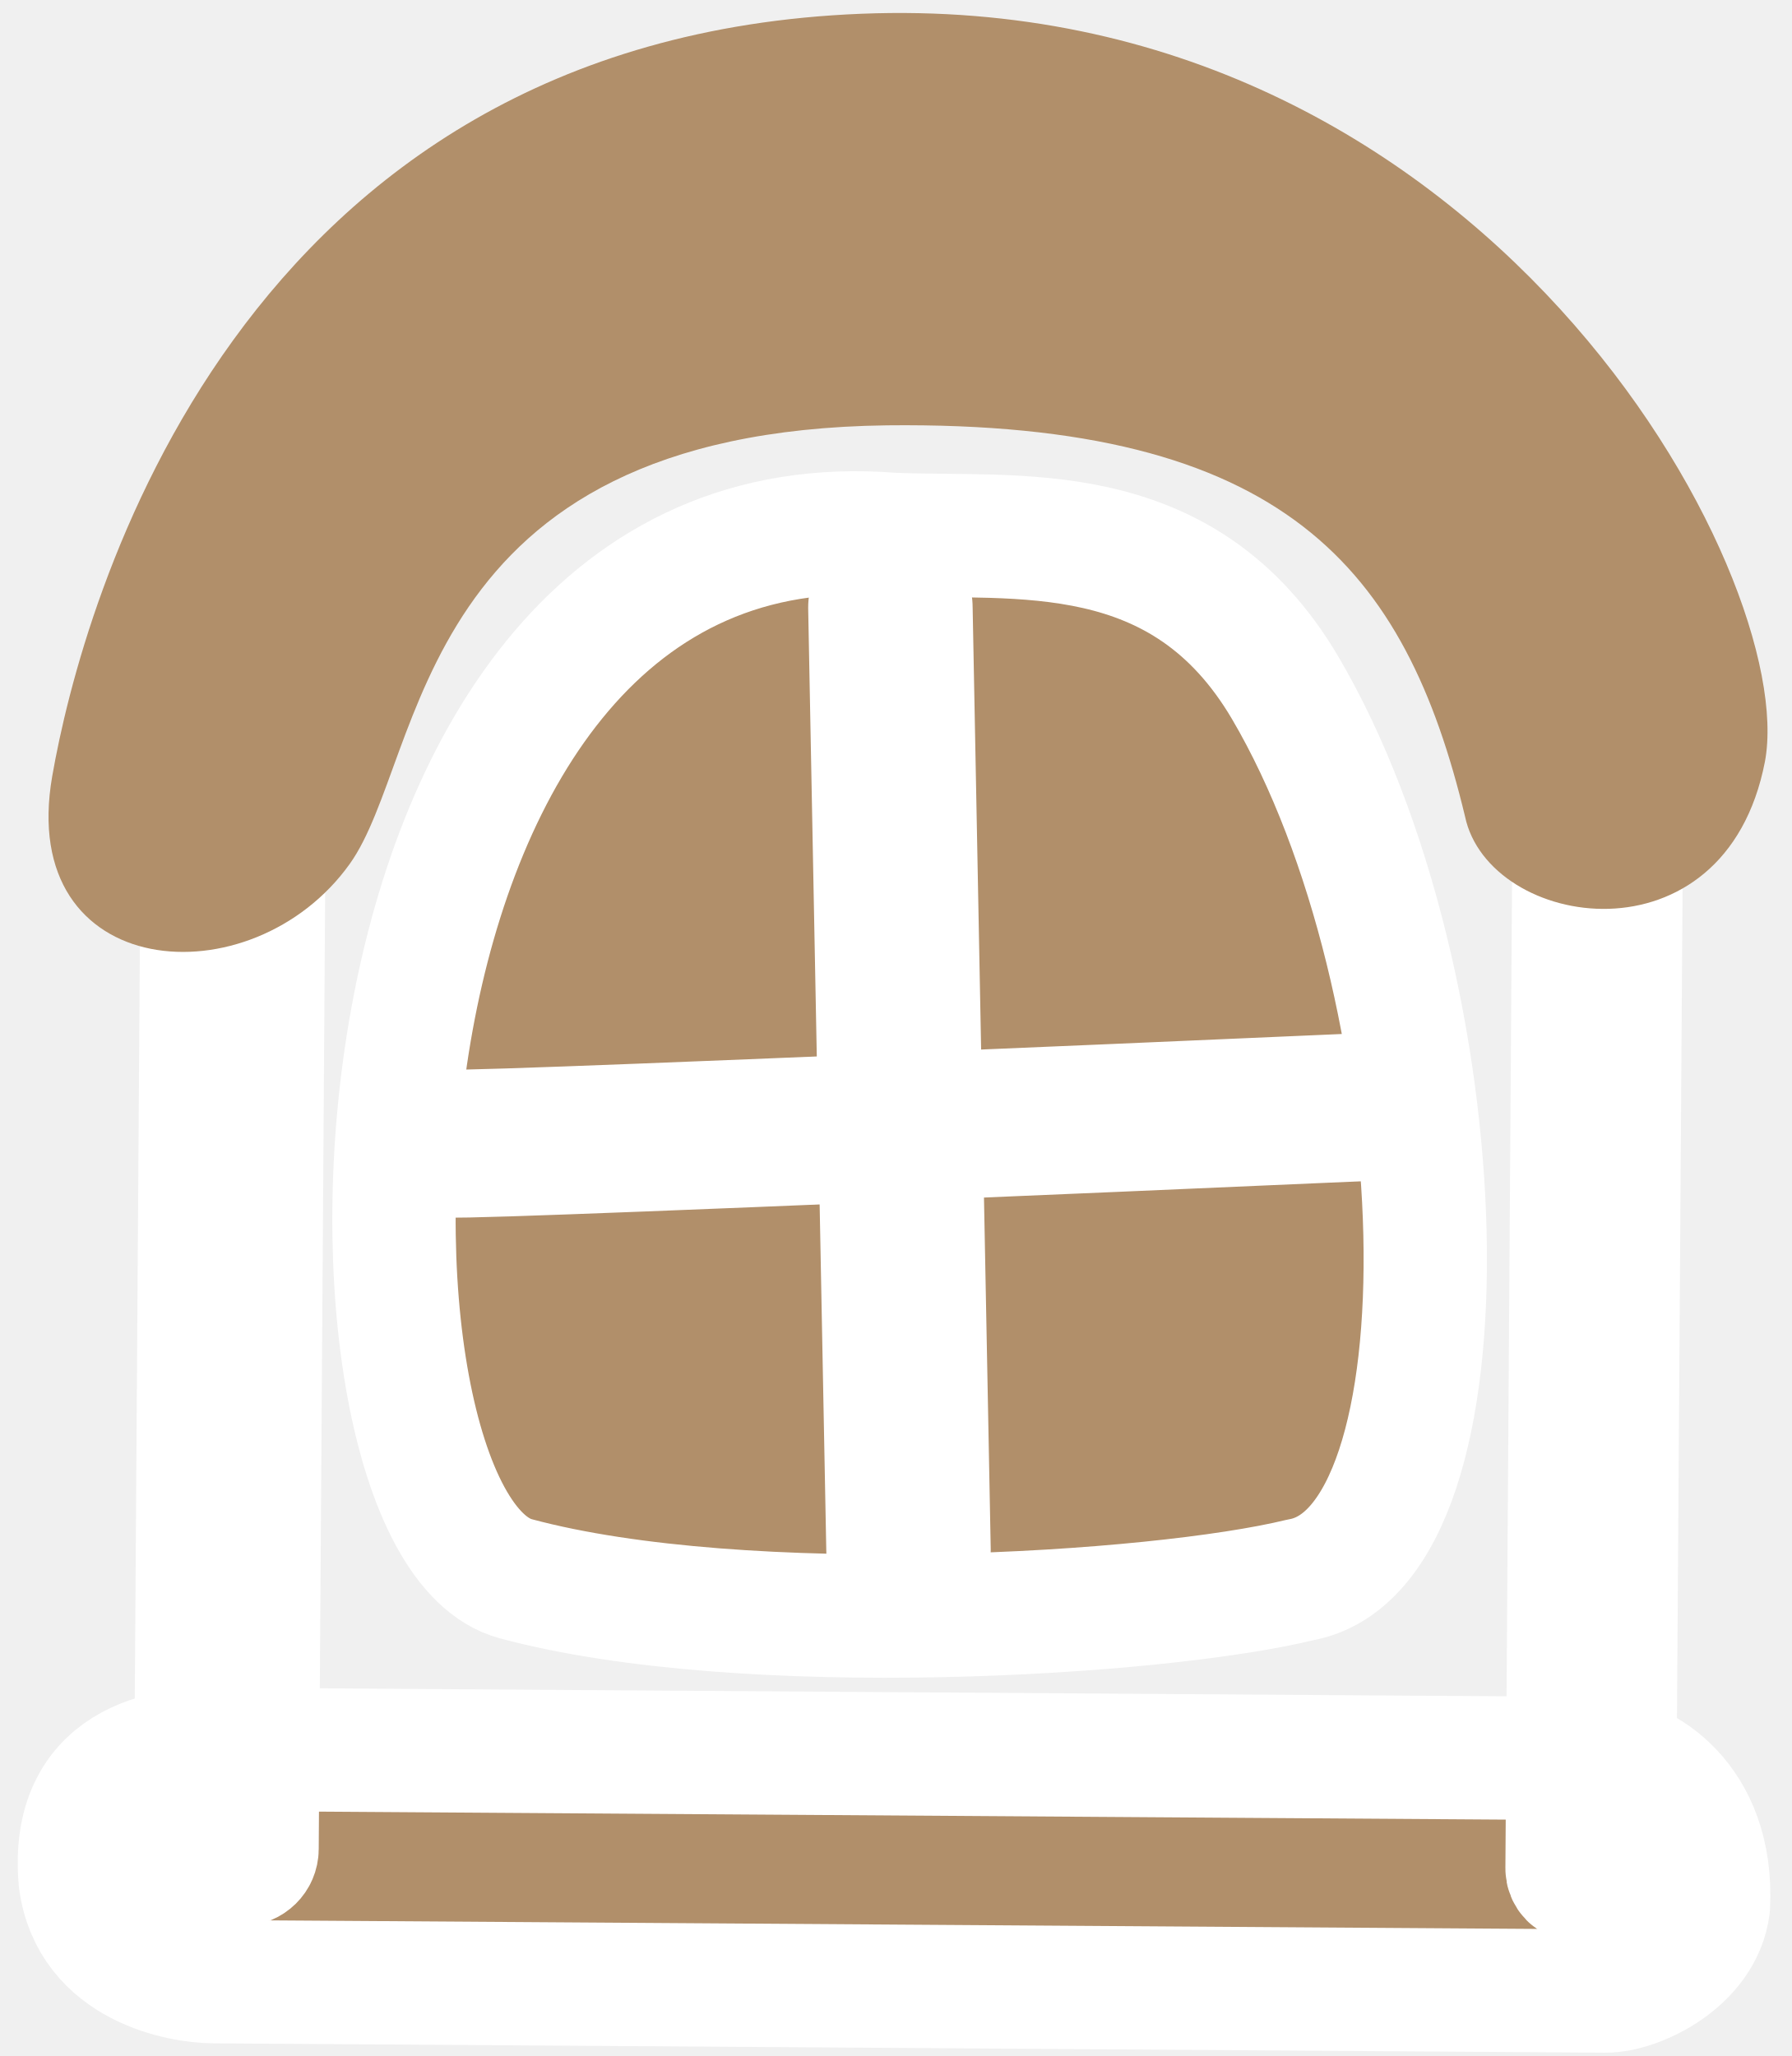
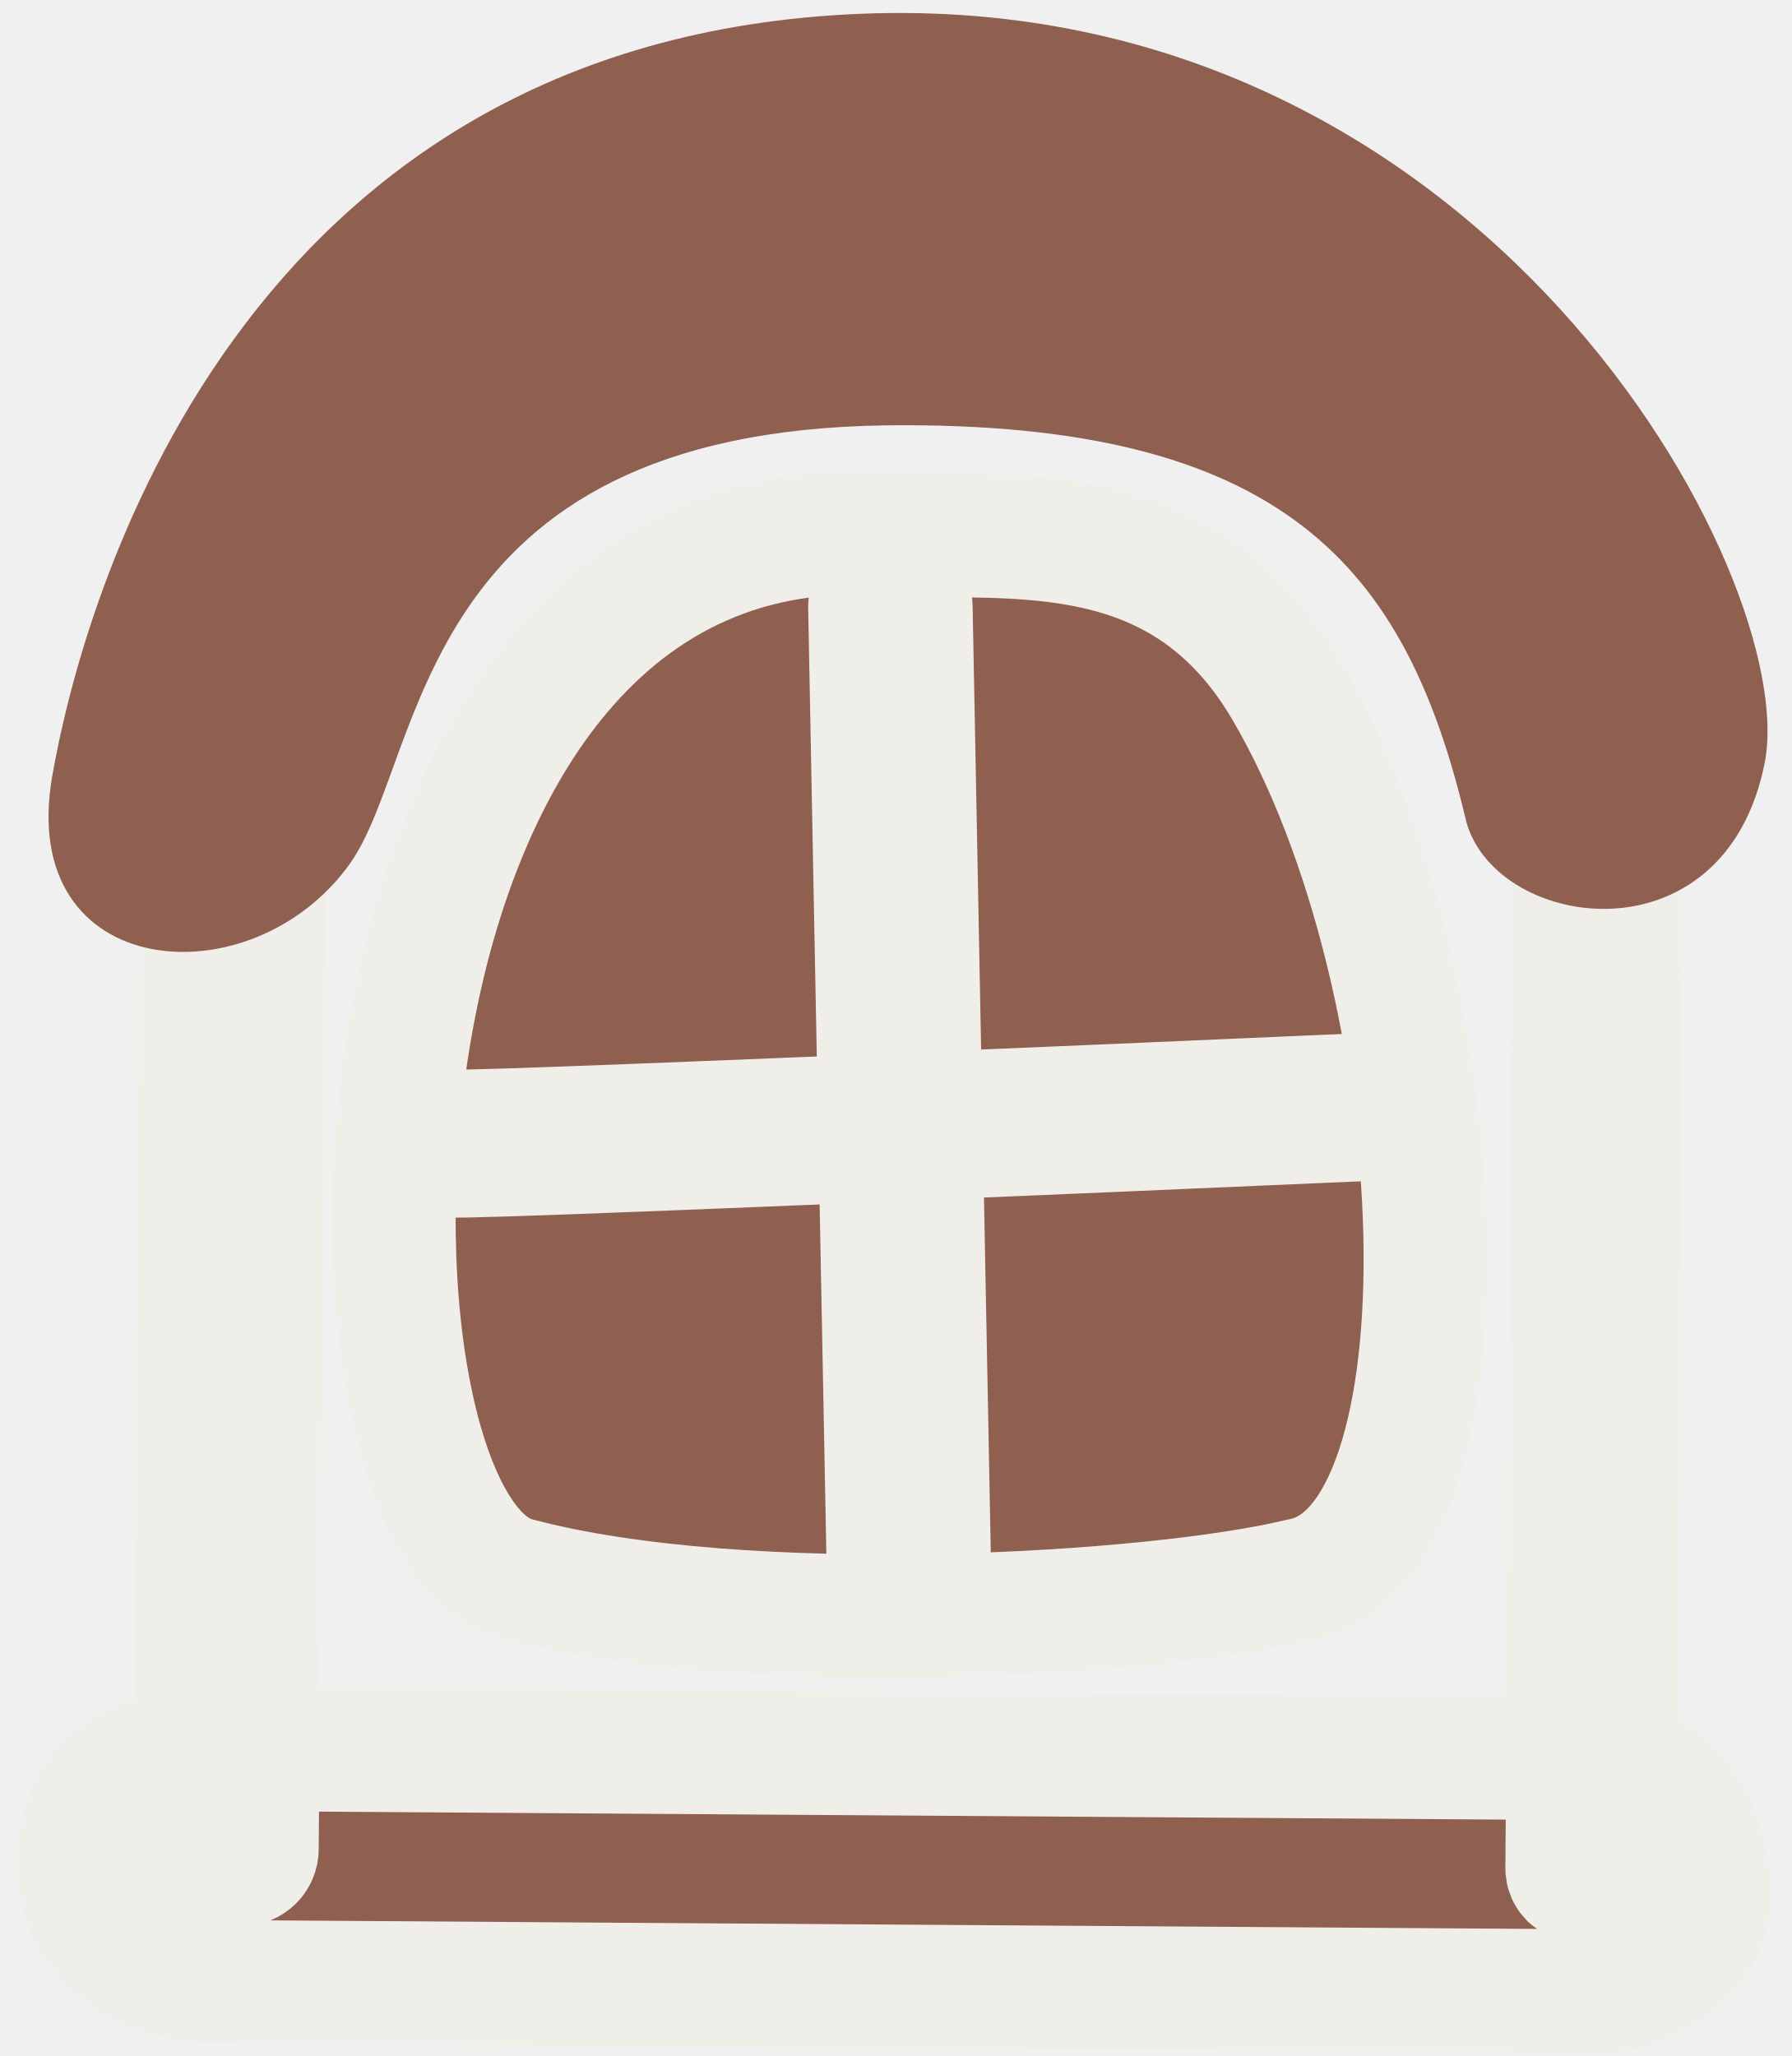
- <svg xmlns="http://www.w3.org/2000/svg" id="window" width="105.1" height="120.6" viewBox="0 0 446 521" fill-rule="evenodd" clip-rule="evenodd" stroke-linecap="round" stroke-linejoin="round" stroke-miterlimit="1.5" fill="#b18f6a">
-   <path d="M428.905 483.04c1.391-27.343-17.619-37.338-25.745-37.393l-352.713-2.378c-8.126-.055-37.131.658-34.13 33.319 2.93 21.618 25.608 25.518 33.733 25.573l352.713 2.378c8.126.055 24.445-7.746 26.142-21.499z" stroke="#fff" stroke-width="31.25" />
-   <path d="M406.743 222.912a2.995 2.995 0 00-2.973-3.014l-5.987-.04a2.994 2.994 0 00-3.013 2.973l-1.69 250.673a2.994 2.994 0 002.973 3.013l5.986.04a2.995 2.995 0 003.014-2.973l1.69-250.672zM62.799 219.69a3.906 3.906 0 00-3.878-3.93l-7.808-.053a3.906 3.906 0 00-3.93 3.878l-1.678 248.851a3.906 3.906 0 003.878 3.931l7.808.052a3.905 3.905 0 003.93-3.877l1.678-248.852z" stroke="#fff" stroke-width="31.25" />
+ <svg xmlns="http://www.w3.org/2000/svg" id="window" width="105.1" height="120.6" viewBox="0 0 446 521" fill-rule="evenodd" clip-rule="evenodd" stroke-linecap="round" stroke-linejoin="round" stroke-miterlimit="1.5" fill="#8f5f50">
+   <path d="M428.905 483.04c1.391-27.343-17.619-37.338-25.745-37.393l-352.713-2.378c-8.126-.055-37.131.658-34.13 33.319 2.93 21.618 25.608 25.518 33.733 25.573l352.713 2.378c8.126.055 24.445-7.746 26.142-21.499z" stroke="#F0EEE9" stroke-width="31.25" />
+   <path d="M406.743 222.912a2.995 2.995 0 00-2.973-3.014l-5.987-.04a2.994 2.994 0 00-3.013 2.973l-1.69 250.673a2.994 2.994 0 002.973 3.013l5.986.04a2.995 2.995 0 003.014-2.973l1.69-250.672zM62.799 219.69a3.906 3.906 0 00-3.878-3.93l-7.808-.053a3.906 3.906 0 00-3.93 3.878l-1.678 248.851a3.906 3.906 0 003.878 3.931l7.808.052a3.905 3.905 0 003.93-3.877l1.678-248.852z" stroke="#F0EEE9" stroke-width="31.25" />
  <path d="M9.215 196.692C16.798 153.227 55.625 9.829 214.231 3.486 372.325-2.837 452.05 146.146 443.22 193.024c-10.151 52.275-69.995 42.503-75.993 13.867-15.099-62.752-45.617-100.224-146.456-99.11-120.475 1.514-116.807 83.983-136.136 111.097C59.805 253.709.1 248.931 9.215 196.692z" />
-   <path d="M126.685 400.064c-51.307-13.805-50.591-276.117 95.272-264.666 31.488 1.424 73.765-5.203 99.721 38.95 44.22 75.22 48.93 218.17 3.757 226.02-36.187 8.836-140.751 15.301-198.75-.304z" fill="#b18f6a" stroke="#fff" stroke-width="31.25" />
-   <path d="M221.613 153.948l4.588 238.727" fill="#b18f6a" stroke="#fff" stroke-width="41.67" />
-   <path d="M110.421 289.759c1.25.227 20.772-.433 48.108-1.495 69.106-2.684 188.146-7.941 188.146-7.941" fill="#b18f6a" stroke="#fff" stroke-width="37.5" />
+   <path d="M126.685 400.064c-51.307-13.805-50.591-276.117 95.272-264.666 31.488 1.424 73.765-5.203 99.721 38.95 44.22 75.22 48.93 218.17 3.757 226.02-36.187 8.836-140.751 15.301-198.75-.304z" fill="#8f5f50" stroke="#F0EEE9" stroke-width="31.25" />
+   <path d="M221.613 153.948l4.588 238.727" fill="#8f5f50" stroke="#F0EEE9" stroke-width="41.67" />
+   <path d="M110.421 289.759c1.25.227 20.772-.433 48.108-1.495 69.106-2.684 188.146-7.941 188.146-7.941" fill="#8f5f50" stroke="#F0EEE9" stroke-width="37.5" />
</svg>
